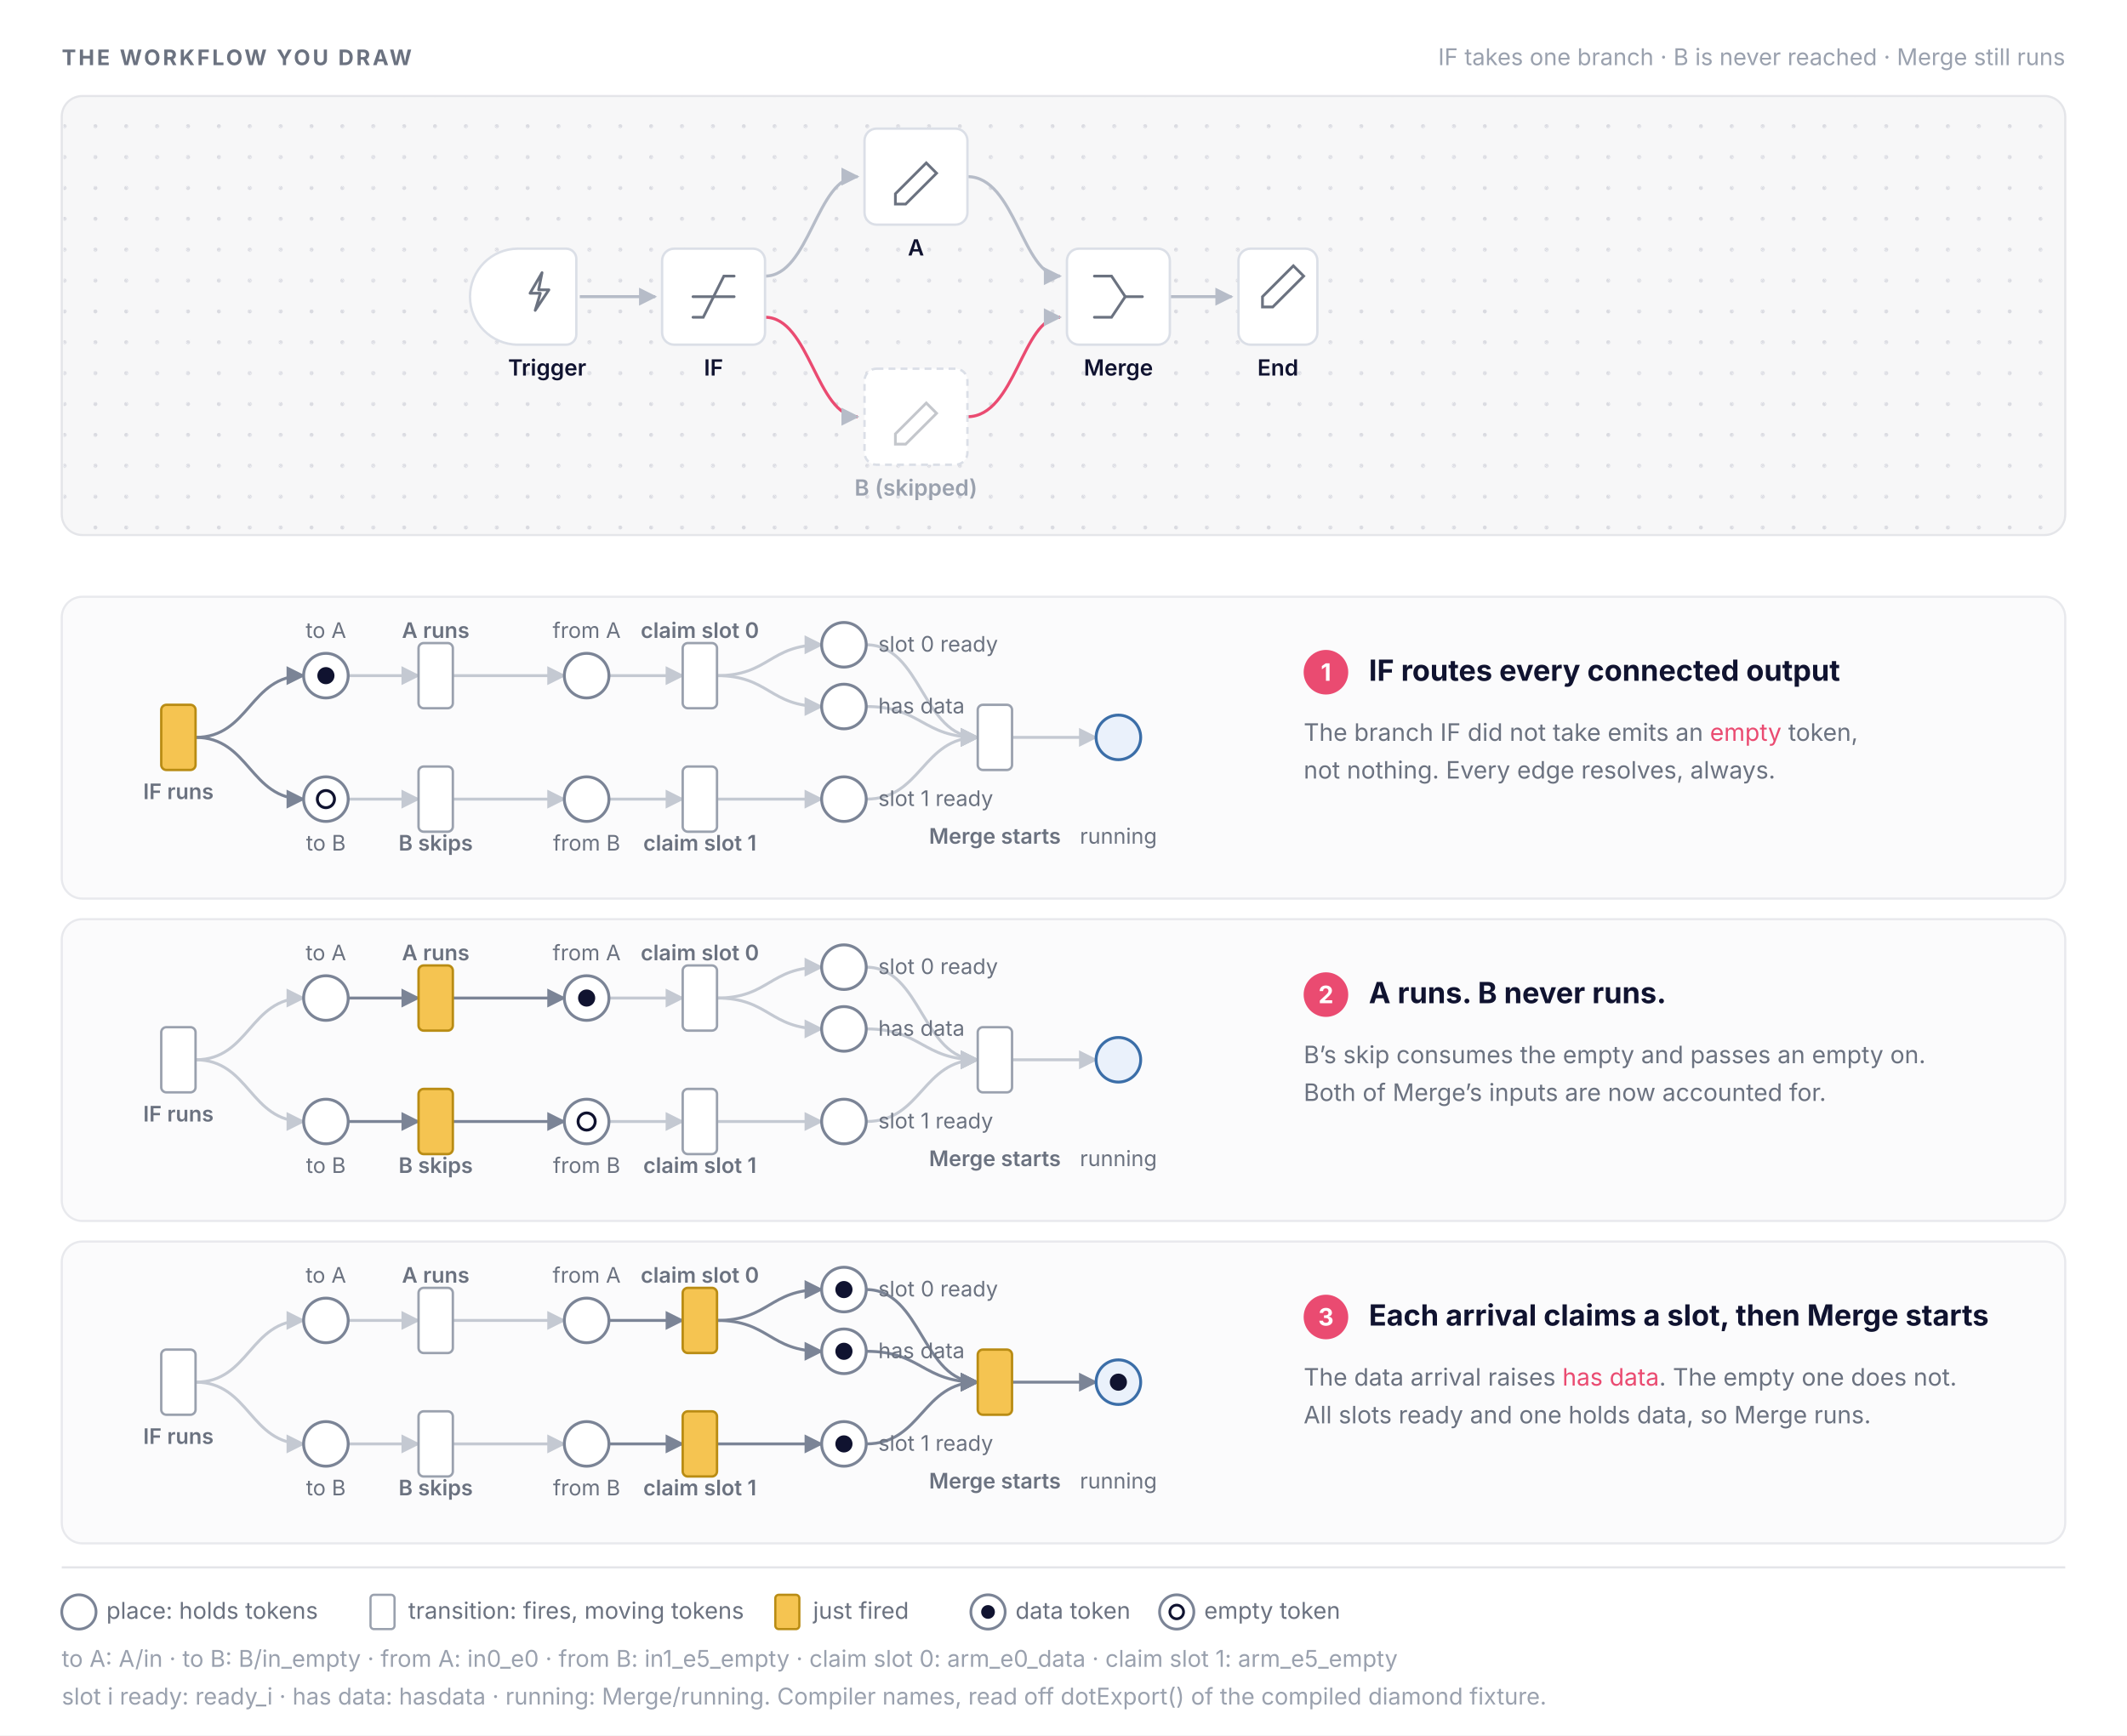
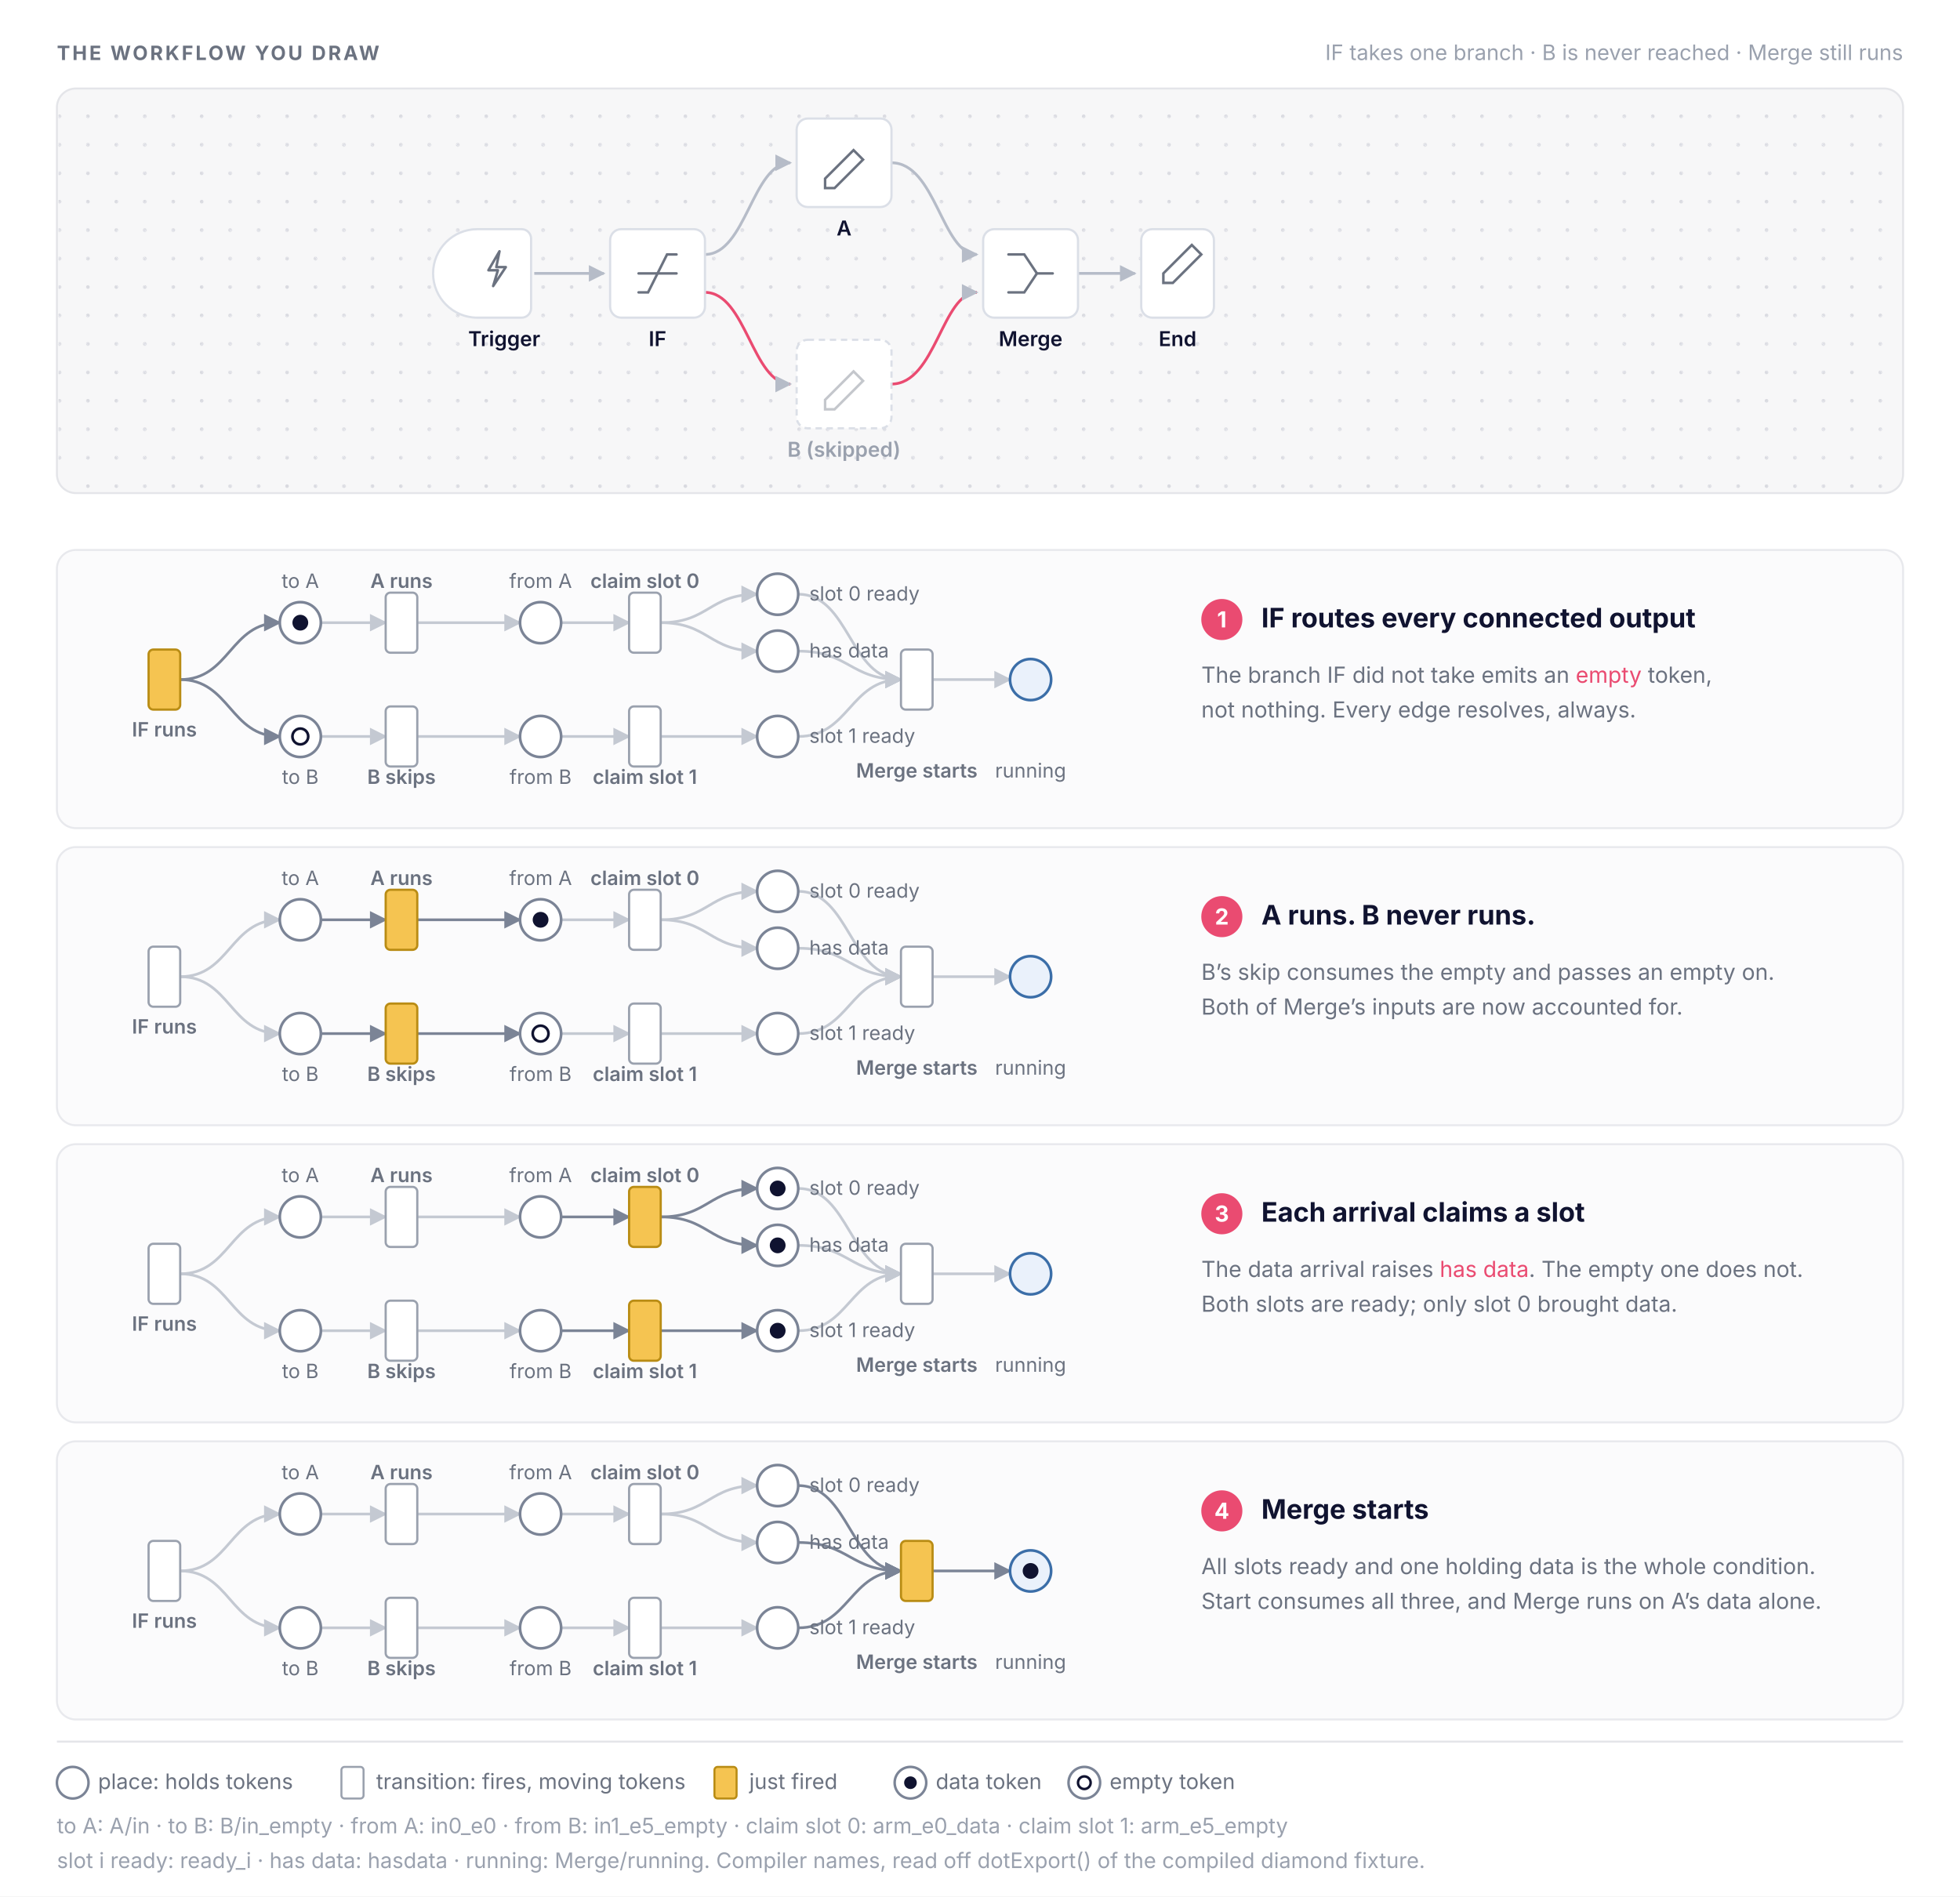
- <svg xmlns="http://www.w3.org/2000/svg" viewBox="0 0 1240 1012" width="1240" height="1012" role="img" aria-label="An n8n workflow that splits at IF and rejoins at Merge, then three frames of the compiled net running. IF routes data to A and an empty token to B. A runs and B skips, but the skip still delivers an empty to Merge. Both of Merge's input slots are claimed and one carries data, so Merge starts without any stuck-join fallback.">
+ <svg xmlns="http://www.w3.org/2000/svg" viewBox="0 0 1240 1200" width="1240" height="1200" role="img" aria-label="An n8n workflow that splits at IF and rejoins at Merge, then three frames of the compiled net running. IF routes data to A and an empty token to B. A runs and B skips, but the skip still delivers an empty to Merge. Both of Merge's input slots are claimed and one carries data, so Merge starts without any stuck-join fallback.">
  <style>
    .bg { fill:#ffffff; } .canvas { fill:#f7f7f8; stroke:#e4e5e9; } .dot { fill:#d9dae0; }
    .frame { fill:#fbfbfc; stroke:#e8e9ed; }
    .card { fill:#ffffff; stroke:#dbdfe7; } .glyph { stroke:#6b7280; fill:none; }
    .wire { stroke:#b6bcc8; fill:none; } .wireLit { stroke:#ea4b71; fill:none; }
    .ink { fill:#101330; } .muted { fill:#6b7280; } .faint { fill:#9aa1ae; } .accent { fill:#ea4b71; }
    .place { fill:#ffffff; stroke:#7b8496; } .term { fill:#eaf1fb; stroke:#3b6ea8; }
    .bar { fill:#ffffff; stroke:#9aa1ae; } .barLit { fill:#f5c451; stroke:#b98c14; }
    .tok { fill:#101330; } .tokE { fill:none; stroke:#101330; }
    .arc { stroke:#c4c9d2; fill:none; } .arcLit { stroke:#7b8496; fill:none; }
    .ahF { fill:#c4c9d2; } .ahLF { fill:#7b8496; } .awF { fill:#b6bcc8; }
    .panelln { stroke:#e4e5e9; } .badge { fill:#ea4b71; } .onacc { fill:#ffffff; }
    text { font-family: Inter, -apple-system, BlinkMacSystemFont, "Segoe UI", Roboto, "Helvetica Neue", Arial, sans-serif; }
    .eyebrow { font-size:12.5px; font-weight:700; letter-spacing:1.4px; }
    .nodelbl { font-size:13px; font-weight:600; }
    .plbl { font-size:12.5px; } .tlbl { font-size:12.5px; font-weight:600; }
    .fhead { font-size:17px; font-weight:650; } .fbody { font-size:14px; } .note { font-size:13.5px; }
  </style>
  <defs>
    <marker id="ah" viewBox="0 0 10 10" refX="9" refY="5" markerWidth="6.5" markerHeight="6.5" orient="auto-start-reverse">
      <path class="ahF" d="M0 0 L10 5 L0 10 z" />
    </marker>
    <marker id="ahL" viewBox="0 0 10 10" refX="9" refY="5" markerWidth="6.5" markerHeight="6.5" orient="auto-start-reverse">
      <path class="ahLF" d="M0 0 L10 5 L0 10 z" />
    </marker>
    <marker id="aw" viewBox="0 0 10 10" refX="9" refY="5" markerWidth="6" markerHeight="6" orient="auto-start-reverse">
      <path class="awF" d="M0 0 L10 5 L0 10 z" />
    </marker>
    <pattern id="grid" width="18" height="18" patternUnits="userSpaceOnUse">
      <circle class="dot" cx="1.6" cy="1.6" r="1.15" />
    </pattern>
  </defs>
-   <rect class="bg" x="0" y="0" width="1240" height="1012" />
+   <rect class="bg" x="0" y="0" width="1240" height="1200" />
  <text class="muted eyebrow" x="36" y="38">THE WORKFLOW YOU DRAW</text>
  <text class="faint note" x="1204" y="38" text-anchor="end">IF takes one branch · B is never reached · Merge still runs</text>
  <rect class="canvas" x="36" y="56" width="1168" height="256" rx="12" stroke-width="1.25" />
  <rect x="37" y="57" width="1166" height="254" rx="11" fill="url(#grid)" />
  <g class="wire" stroke-width="1.75" marker-end="url(#aw)">
    <path d="M338 173 C360 173 362 173 382 173" />
    <path d="M446 161 C472 161 476 103 500 103" />
    <path d="M564 103 C592 103 596 161 618 161" />
    <path d="M682 173 C700 173 700 173 718 173" />
  </g>
  <g class="wireLit" stroke-width="1.75" marker-end="url(#aw)">
    <path d="M446 185 C472 185 476 243 500 243" />
    <path d="M564 243 C592 243 596 185 618 185" />
  </g>
  <path class="card" stroke-width="1.4" d="M302 145 h28 a6 6 0 0 1 6 6 v44 a6 6 0 0 1 -6 6 h-28 a28 28 0 0 1 0 -56 z" />
  <g class="glyph" stroke-width="1.6" stroke-linejoin="round" stroke-linecap="round">
    <path d="M316 159 l-7 12 h6 l-3 10 l8 -12 h-6 z" />
  </g>
  <text class="ink nodelbl" x="319" y="219" text-anchor="middle">Trigger</text>
  <rect class="card" x="386" y="145" width="60" height="56" rx="7" stroke-width="1.4" />
  <g class="glyph" stroke-width="1.6" stroke-linecap="round">
    <path d="M404 185 h6 l12 -24 h6" />
    <path d="M404 173 h24" />
  </g>
  <text class="ink nodelbl" x="416" y="219" text-anchor="middle">IF</text>
  <rect class="card" x="504" y="75" width="60" height="56" rx="7" stroke-width="1.4" />
  <g class="glyph" stroke-width="1.6" stroke-linecap="round">
    <path d="M522 113 l18 -18 l6 6 l-18 18 h-6 z" />
  </g>
  <text class="ink nodelbl" x="534" y="149" text-anchor="middle">A</text>
  <rect class="card" x="504" y="215" width="60" height="56" rx="7" stroke-width="1.4" stroke-dasharray="4 3" />
  <g class="glyph" stroke-width="1.6" stroke-linecap="round" opacity="0.4">
    <path d="M522 253 l18 -18 l6 6 l-18 18 h-6 z" />
  </g>
  <text class="faint nodelbl" x="534" y="289" text-anchor="middle">B (skipped)</text>
  <rect class="card" x="622" y="145" width="60" height="56" rx="7" stroke-width="1.4" />
  <g class="glyph" stroke-width="1.6" stroke-linecap="round">
    <path d="M638 161 h10 l8 12 h10" />
    <path d="M638 185 h10 l8 -12" />
  </g>
  <text class="ink nodelbl" x="652" y="219" text-anchor="middle">Merge</text>
  <rect class="card" x="722" y="145" width="46" height="56" rx="7" stroke-width="1.4" />
  <g class="glyph" stroke-width="1.6" stroke-linecap="round">
    <path d="M736 173 l18 -18 l6 6 l-18 18 h-6 z" />
  </g>
  <text class="ink nodelbl" x="745" y="219" text-anchor="middle">End</text>
  <rect class="frame" x="36" y="348" width="1168" height="176" rx="12" stroke-width="1.25" />
  <circle class="badge" cx="773" cy="392" r="13" />
  <text class="onacc" x="773" y="397" text-anchor="middle" font-size="14" font-weight="700">1</text>
  <text class="ink fhead" x="798" y="397">IF routes every connected output</text>
  <text class="muted fbody" x="760" y="432">The branch IF did not take emits an <tspan class="accent">empty</tspan> token,</text>
  <text class="muted fbody" x="760" y="454">not nothing. Every edge resolves, always.</text>
  <path class="arcLit" stroke-width="1.7" marker-end="url(#ahL)" d="M114 430 C145.5 430 145.5 394 177 394" />
  <path class="arcLit" stroke-width="1.7" marker-end="url(#ahL)" d="M114 430 C145.5 430 145.5 466 177 466" />
  <path class="arc" stroke-width="1.7" marker-end="url(#ah)" d="M203 394 L244 394" />
  <path class="arc" stroke-width="1.7" marker-end="url(#ah)" d="M264 394 L329 394" />
  <path class="arc" stroke-width="1.7" marker-end="url(#ah)" d="M203 466 L244 466" />
  <path class="arc" stroke-width="1.7" marker-end="url(#ah)" d="M264 466 L329 466" />
  <path class="arc" stroke-width="1.7" marker-end="url(#ah)" d="M355 394 L398 394" />
  <path class="arc" stroke-width="1.7" marker-end="url(#ah)" d="M355 466 L398 466" />
  <path class="arc" stroke-width="1.7" marker-end="url(#ah)" d="M418 394 C448.5 394 448.5 376 479 376" />
  <path class="arc" stroke-width="1.7" marker-end="url(#ah)" d="M418 394 C448.5 394 448.5 412 479 412" />
  <path class="arc" stroke-width="1.7" marker-end="url(#ah)" d="M418 466 L479 466" />
  <path class="arc" stroke-width="1.7" marker-end="url(#ah)" d="M505 376 C537.5 376 537.5 430 570 430" />
  <path class="arc" stroke-width="1.7" marker-end="url(#ah)" d="M505 412 C537.5 412 537.5 430 570 430" />
  <path class="arc" stroke-width="1.7" marker-end="url(#ah)" d="M505 466 C537.5 466 537.5 430 570 430" />
  <path class="arc" stroke-width="1.7" marker-end="url(#ah)" d="M590 430 L639 430" />
  <rect class="barLit" x="94" y="411" width="20" height="38" rx="3" stroke-width="1.4" />
  <circle class="place" cx="190" cy="394" r="13" stroke-width="1.7" />
  <circle class="tok" cx="190" cy="394" r="5" />
  <rect class="bar" x="244" y="375" width="20" height="38" rx="3" stroke-width="1.4" />
  <circle class="place" cx="342" cy="394" r="13" stroke-width="1.7" />
  <rect class="bar" x="398" y="375" width="20" height="38" rx="3" stroke-width="1.4" />
  <circle class="place" cx="190" cy="466" r="13" stroke-width="1.7" />
  <circle class="tokE" cx="190" cy="466" r="5" stroke-width="1.7" />
  <rect class="bar" x="244" y="447" width="20" height="38" rx="3" stroke-width="1.4" />
  <circle class="place" cx="342" cy="466" r="13" stroke-width="1.7" />
  <rect class="bar" x="398" y="447" width="20" height="38" rx="3" stroke-width="1.4" />
  <circle class="place" cx="492" cy="376" r="13" stroke-width="1.7" />
  <circle class="place" cx="492" cy="412" r="13" stroke-width="1.7" />
  <circle class="place" cx="492" cy="466" r="13" stroke-width="1.7" />
  <rect class="bar" x="570" y="411" width="20" height="38" rx="3" stroke-width="1.4" />
  <circle class="term" cx="652" cy="430" r="13" stroke-width="1.7" />
  <text class="muted tlbl" x="104" y="466" text-anchor="middle">IF runs</text>
  <text class="muted plbl" x="190" y="372" text-anchor="middle">to A</text>
  <text class="muted tlbl" x="254" y="372" text-anchor="middle">A runs</text>
  <text class="muted plbl" x="342" y="372" text-anchor="middle">from A</text>
  <text class="muted tlbl" x="408" y="372" text-anchor="middle">claim slot 0</text>
  <text class="muted plbl" x="190" y="496" text-anchor="middle">to B</text>
  <text class="muted tlbl" x="254" y="496" text-anchor="middle">B skips</text>
  <text class="muted plbl" x="342" y="496" text-anchor="middle">from B</text>
  <text class="muted tlbl" x="408" y="496" text-anchor="middle">claim slot 1</text>
  <text class="muted plbl" x="512" y="380" text-anchor="start">slot 0 ready</text>
  <text class="muted plbl" x="512" y="416" text-anchor="start">has data</text>
  <text class="muted plbl" x="512" y="470" text-anchor="start">slot 1 ready</text>
  <text class="muted tlbl" x="580" y="492" text-anchor="middle">Merge starts</text>
  <text class="muted plbl" x="652" y="492" text-anchor="middle">running</text>
  <rect class="frame" x="36" y="536" width="1168" height="176" rx="12" stroke-width="1.25" />
  <circle class="badge" cx="773" cy="580" r="13" />
  <text class="onacc" x="773" y="585" text-anchor="middle" font-size="14" font-weight="700">2</text>
  <text class="ink fhead" x="798" y="585">A runs. B never runs.</text>
  <text class="muted fbody" x="760" y="620">B’s skip consumes the empty and passes an empty on.</text>
  <text class="muted fbody" x="760" y="642">Both of Merge’s inputs are now accounted for.</text>
  <path class="arc" stroke-width="1.7" marker-end="url(#ah)" d="M114 618 C145.5 618 145.5 582 177 582" />
  <path class="arc" stroke-width="1.7" marker-end="url(#ah)" d="M114 618 C145.5 618 145.5 654 177 654" />
  <path class="arcLit" stroke-width="1.7" marker-end="url(#ahL)" d="M203 582 L244 582" />
  <path class="arcLit" stroke-width="1.7" marker-end="url(#ahL)" d="M264 582 L329 582" />
  <path class="arcLit" stroke-width="1.7" marker-end="url(#ahL)" d="M203 654 L244 654" />
  <path class="arcLit" stroke-width="1.7" marker-end="url(#ahL)" d="M264 654 L329 654" />
  <path class="arc" stroke-width="1.7" marker-end="url(#ah)" d="M355 582 L398 582" />
  <path class="arc" stroke-width="1.7" marker-end="url(#ah)" d="M355 654 L398 654" />
  <path class="arc" stroke-width="1.7" marker-end="url(#ah)" d="M418 582 C448.5 582 448.5 564 479 564" />
  <path class="arc" stroke-width="1.7" marker-end="url(#ah)" d="M418 582 C448.5 582 448.5 600 479 600" />
  <path class="arc" stroke-width="1.7" marker-end="url(#ah)" d="M418 654 L479 654" />
  <path class="arc" stroke-width="1.7" marker-end="url(#ah)" d="M505 564 C537.5 564 537.5 618 570 618" />
  <path class="arc" stroke-width="1.7" marker-end="url(#ah)" d="M505 600 C537.5 600 537.5 618 570 618" />
  <path class="arc" stroke-width="1.7" marker-end="url(#ah)" d="M505 654 C537.5 654 537.5 618 570 618" />
  <path class="arc" stroke-width="1.7" marker-end="url(#ah)" d="M590 618 L639 618" />
  <rect class="bar" x="94" y="599" width="20" height="38" rx="3" stroke-width="1.4" />
  <circle class="place" cx="190" cy="582" r="13" stroke-width="1.7" />
  <rect class="barLit" x="244" y="563" width="20" height="38" rx="3" stroke-width="1.4" />
  <circle class="place" cx="342" cy="582" r="13" stroke-width="1.7" />
  <circle class="tok" cx="342" cy="582" r="5" />
  <rect class="bar" x="398" y="563" width="20" height="38" rx="3" stroke-width="1.4" />
  <circle class="place" cx="190" cy="654" r="13" stroke-width="1.7" />
  <rect class="barLit" x="244" y="635" width="20" height="38" rx="3" stroke-width="1.4" />
  <circle class="place" cx="342" cy="654" r="13" stroke-width="1.7" />
  <circle class="tokE" cx="342" cy="654" r="5" stroke-width="1.7" />
  <rect class="bar" x="398" y="635" width="20" height="38" rx="3" stroke-width="1.4" />
  <circle class="place" cx="492" cy="564" r="13" stroke-width="1.7" />
  <circle class="place" cx="492" cy="600" r="13" stroke-width="1.7" />
  <circle class="place" cx="492" cy="654" r="13" stroke-width="1.7" />
  <rect class="bar" x="570" y="599" width="20" height="38" rx="3" stroke-width="1.4" />
  <circle class="term" cx="652" cy="618" r="13" stroke-width="1.7" />
  <text class="muted tlbl" x="104" y="654" text-anchor="middle">IF runs</text>
  <text class="muted plbl" x="190" y="560" text-anchor="middle">to A</text>
  <text class="muted tlbl" x="254" y="560" text-anchor="middle">A runs</text>
  <text class="muted plbl" x="342" y="560" text-anchor="middle">from A</text>
  <text class="muted tlbl" x="408" y="560" text-anchor="middle">claim slot 0</text>
  <text class="muted plbl" x="190" y="684" text-anchor="middle">to B</text>
  <text class="muted tlbl" x="254" y="684" text-anchor="middle">B skips</text>
  <text class="muted plbl" x="342" y="684" text-anchor="middle">from B</text>
  <text class="muted tlbl" x="408" y="684" text-anchor="middle">claim slot 1</text>
  <text class="muted plbl" x="512" y="568" text-anchor="start">slot 0 ready</text>
  <text class="muted plbl" x="512" y="604" text-anchor="start">has data</text>
  <text class="muted plbl" x="512" y="658" text-anchor="start">slot 1 ready</text>
  <text class="muted tlbl" x="580" y="680" text-anchor="middle">Merge starts</text>
  <text class="muted plbl" x="652" y="680" text-anchor="middle">running</text>
  <rect class="frame" x="36" y="724" width="1168" height="176" rx="12" stroke-width="1.25" />
  <circle class="badge" cx="773" cy="768" r="13" />
  <text class="onacc" x="773" y="773" text-anchor="middle" font-size="14" font-weight="700">3</text>
-   <text class="ink fhead" x="798" y="773">Each arrival claims a slot, then Merge starts</text>
+   <text class="ink fhead" x="798" y="773">Each arrival claims a slot</text>
  <text class="muted fbody" x="760" y="808">The data arrival raises <tspan class="accent">has data</tspan>. The empty one does not.</text>
-   <text class="muted fbody" x="760" y="830">All slots ready and one holds data, so Merge runs.</text>
+   <text class="muted fbody" x="760" y="830">Both slots are ready; only slot 0 brought data.</text>
  <path class="arc" stroke-width="1.7" marker-end="url(#ah)" d="M114 806 C145.5 806 145.5 770 177 770" />
  <path class="arc" stroke-width="1.7" marker-end="url(#ah)" d="M114 806 C145.5 806 145.5 842 177 842" />
  <path class="arc" stroke-width="1.7" marker-end="url(#ah)" d="M203 770 L244 770" />
  <path class="arc" stroke-width="1.7" marker-end="url(#ah)" d="M264 770 L329 770" />
  <path class="arc" stroke-width="1.7" marker-end="url(#ah)" d="M203 842 L244 842" />
  <path class="arc" stroke-width="1.7" marker-end="url(#ah)" d="M264 842 L329 842" />
  <path class="arcLit" stroke-width="1.7" marker-end="url(#ahL)" d="M355 770 L398 770" />
  <path class="arcLit" stroke-width="1.7" marker-end="url(#ahL)" d="M355 842 L398 842" />
  <path class="arcLit" stroke-width="1.7" marker-end="url(#ahL)" d="M418 770 C448.5 770 448.5 752 479 752" />
  <path class="arcLit" stroke-width="1.7" marker-end="url(#ahL)" d="M418 770 C448.5 770 448.5 788 479 788" />
  <path class="arcLit" stroke-width="1.7" marker-end="url(#ahL)" d="M418 842 L479 842" />
-   <path class="arcLit" stroke-width="1.7" marker-end="url(#ahL)" d="M505 752 C537.5 752 537.5 806 570 806" />
-   <path class="arcLit" stroke-width="1.7" marker-end="url(#ahL)" d="M505 788 C537.5 788 537.5 806 570 806" />
-   <path class="arcLit" stroke-width="1.7" marker-end="url(#ahL)" d="M505 842 C537.5 842 537.5 806 570 806" />
-   <path class="arcLit" stroke-width="1.7" marker-end="url(#ahL)" d="M590 806 L639 806" />
+   <path class="arc" stroke-width="1.7" marker-end="url(#ah)" d="M505 752 C537.5 752 537.5 806 570 806" />
+   <path class="arc" stroke-width="1.7" marker-end="url(#ah)" d="M505 788 C537.5 788 537.5 806 570 806" />
+   <path class="arc" stroke-width="1.7" marker-end="url(#ah)" d="M505 842 C537.5 842 537.5 806 570 806" />
+   <path class="arc" stroke-width="1.7" marker-end="url(#ah)" d="M590 806 L639 806" />
  <rect class="bar" x="94" y="787" width="20" height="38" rx="3" stroke-width="1.4" />
  <circle class="place" cx="190" cy="770" r="13" stroke-width="1.7" />
  <rect class="bar" x="244" y="751" width="20" height="38" rx="3" stroke-width="1.4" />
  <circle class="place" cx="342" cy="770" r="13" stroke-width="1.7" />
  <rect class="barLit" x="398" y="751" width="20" height="38" rx="3" stroke-width="1.4" />
  <circle class="place" cx="190" cy="842" r="13" stroke-width="1.7" />
  <rect class="bar" x="244" y="823" width="20" height="38" rx="3" stroke-width="1.4" />
  <circle class="place" cx="342" cy="842" r="13" stroke-width="1.7" />
  <rect class="barLit" x="398" y="823" width="20" height="38" rx="3" stroke-width="1.4" />
  <circle class="place" cx="492" cy="752" r="13" stroke-width="1.7" />
  <circle class="tok" cx="492" cy="752" r="5" />
  <circle class="place" cx="492" cy="788" r="13" stroke-width="1.7" />
  <circle class="tok" cx="492" cy="788" r="5" />
  <circle class="place" cx="492" cy="842" r="13" stroke-width="1.7" />
  <circle class="tok" cx="492" cy="842" r="5" />
-   <rect class="barLit" x="570" y="787" width="20" height="38" rx="3" stroke-width="1.4" />
+   <rect class="bar" x="570" y="787" width="20" height="38" rx="3" stroke-width="1.4" />
  <circle class="term" cx="652" cy="806" r="13" stroke-width="1.7" />
-   <circle class="tok" cx="652" cy="806" r="5" />
  <text class="muted tlbl" x="104" y="842" text-anchor="middle">IF runs</text>
  <text class="muted plbl" x="190" y="748" text-anchor="middle">to A</text>
  <text class="muted tlbl" x="254" y="748" text-anchor="middle">A runs</text>
  <text class="muted plbl" x="342" y="748" text-anchor="middle">from A</text>
  <text class="muted tlbl" x="408" y="748" text-anchor="middle">claim slot 0</text>
  <text class="muted plbl" x="190" y="872" text-anchor="middle">to B</text>
  <text class="muted tlbl" x="254" y="872" text-anchor="middle">B skips</text>
  <text class="muted plbl" x="342" y="872" text-anchor="middle">from B</text>
  <text class="muted tlbl" x="408" y="872" text-anchor="middle">claim slot 1</text>
  <text class="muted plbl" x="512" y="756" text-anchor="start">slot 0 ready</text>
  <text class="muted plbl" x="512" y="792" text-anchor="start">has data</text>
  <text class="muted plbl" x="512" y="846" text-anchor="start">slot 1 ready</text>
  <text class="muted tlbl" x="580" y="868" text-anchor="middle">Merge starts</text>
  <text class="muted plbl" x="652" y="868" text-anchor="middle">running</text>
-   <line class="panelln" stroke-width="1.25" x1="36" y1="914" x2="1204" y2="914" />
-   <circle class="place" cx="46" cy="940" r="10" stroke-width="1.6" />
-   <text class="muted note" x="62" y="944">place: holds tokens</text>
-   <rect class="bar" x="216" y="930" width="14" height="20" rx="2" stroke-width="1.3" />
-   <text class="muted note" x="238" y="944">transition: fires, moving tokens</text>
-   <rect class="barLit" x="452" y="930" width="14" height="20" rx="2" stroke-width="1.3" />
-   <text class="muted note" x="474" y="944">just fired</text>
-   <circle class="place" cx="576" cy="940" r="10" stroke-width="1.6" />
-   <circle class="tok" cx="576" cy="940" r="4" />
-   <text class="muted note" x="592" y="944">data token</text>
-   <circle class="place" cx="686" cy="940" r="10" stroke-width="1.6" />
-   <circle class="tokE" cx="686" cy="940" r="4" stroke-width="1.6" />
-   <text class="muted note" x="702" y="944">empty token</text>
-   <text class="faint note" x="36" y="972">to A: A/in · to B: B/in_empty · from A: in0_e0 · from B: in1_e5_empty · claim slot 0: arm_e0_data · claim slot 1: arm_e5_empty</text>
-   <text class="faint note" x="36" y="994">slot i ready: ready_i · has data: hasdata · running: Merge/running. Compiler names, read off dotExport() of the compiled diamond fixture.</text>
+   <rect class="frame" x="36" y="912" width="1168" height="176" rx="12" stroke-width="1.25" />
+   <circle class="badge" cx="773" cy="956" r="13" />
+   <text class="onacc" x="773" y="961" text-anchor="middle" font-size="14" font-weight="700">4</text>
+   <text class="ink fhead" x="798" y="961">Merge starts</text>
+   <text class="muted fbody" x="760" y="996">All slots ready and one holding data is the whole condition.</text>
+   <text class="muted fbody" x="760" y="1018">Start consumes all three, and Merge runs on A’s data alone.</text>
+   <path class="arc" stroke-width="1.7" marker-end="url(#ah)" d="M114 994 C145.5 994 145.5 958 177 958" />
+   <path class="arc" stroke-width="1.7" marker-end="url(#ah)" d="M114 994 C145.5 994 145.5 1030 177 1030" />
+   <path class="arc" stroke-width="1.7" marker-end="url(#ah)" d="M203 958 L244 958" />
+   <path class="arc" stroke-width="1.7" marker-end="url(#ah)" d="M264 958 L329 958" />
+   <path class="arc" stroke-width="1.7" marker-end="url(#ah)" d="M203 1030 L244 1030" />
+   <path class="arc" stroke-width="1.7" marker-end="url(#ah)" d="M264 1030 L329 1030" />
+   <path class="arc" stroke-width="1.7" marker-end="url(#ah)" d="M355 958 L398 958" />
+   <path class="arc" stroke-width="1.7" marker-end="url(#ah)" d="M355 1030 L398 1030" />
+   <path class="arc" stroke-width="1.7" marker-end="url(#ah)" d="M418 958 C448.5 958 448.5 940 479 940" />
+   <path class="arc" stroke-width="1.7" marker-end="url(#ah)" d="M418 958 C448.5 958 448.5 976 479 976" />
+   <path class="arc" stroke-width="1.7" marker-end="url(#ah)" d="M418 1030 L479 1030" />
+   <path class="arcLit" stroke-width="1.7" marker-end="url(#ahL)" d="M505 940 C537.5 940 537.5 994 570 994" />
+   <path class="arcLit" stroke-width="1.7" marker-end="url(#ahL)" d="M505 976 C537.5 976 537.5 994 570 994" />
+   <path class="arcLit" stroke-width="1.7" marker-end="url(#ahL)" d="M505 1030 C537.5 1030 537.5 994 570 994" />
+   <path class="arcLit" stroke-width="1.7" marker-end="url(#ahL)" d="M590 994 L639 994" />
+   <rect class="bar" x="94" y="975" width="20" height="38" rx="3" stroke-width="1.4" />
+   <circle class="place" cx="190" cy="958" r="13" stroke-width="1.7" />
+   <rect class="bar" x="244" y="939" width="20" height="38" rx="3" stroke-width="1.4" />
+   <circle class="place" cx="342" cy="958" r="13" stroke-width="1.7" />
+   <rect class="bar" x="398" y="939" width="20" height="38" rx="3" stroke-width="1.4" />
+   <circle class="place" cx="190" cy="1030" r="13" stroke-width="1.7" />
+   <rect class="bar" x="244" y="1011" width="20" height="38" rx="3" stroke-width="1.4" />
+   <circle class="place" cx="342" cy="1030" r="13" stroke-width="1.7" />
+   <rect class="bar" x="398" y="1011" width="20" height="38" rx="3" stroke-width="1.4" />
+   <circle class="place" cx="492" cy="940" r="13" stroke-width="1.7" />
+   <circle class="place" cx="492" cy="976" r="13" stroke-width="1.7" />
+   <circle class="place" cx="492" cy="1030" r="13" stroke-width="1.7" />
+   <rect class="barLit" x="570" y="975" width="20" height="38" rx="3" stroke-width="1.4" />
+   <circle class="term" cx="652" cy="994" r="13" stroke-width="1.7" />
+   <circle class="tok" cx="652" cy="994" r="5" />
+   <text class="muted tlbl" x="104" y="1030" text-anchor="middle">IF runs</text>
+   <text class="muted plbl" x="190" y="936" text-anchor="middle">to A</text>
+   <text class="muted tlbl" x="254" y="936" text-anchor="middle">A runs</text>
+   <text class="muted plbl" x="342" y="936" text-anchor="middle">from A</text>
+   <text class="muted tlbl" x="408" y="936" text-anchor="middle">claim slot 0</text>
+   <text class="muted plbl" x="190" y="1060" text-anchor="middle">to B</text>
+   <text class="muted tlbl" x="254" y="1060" text-anchor="middle">B skips</text>
+   <text class="muted plbl" x="342" y="1060" text-anchor="middle">from B</text>
+   <text class="muted tlbl" x="408" y="1060" text-anchor="middle">claim slot 1</text>
+   <text class="muted plbl" x="512" y="944" text-anchor="start">slot 0 ready</text>
+   <text class="muted plbl" x="512" y="980" text-anchor="start">has data</text>
+   <text class="muted plbl" x="512" y="1034" text-anchor="start">slot 1 ready</text>
+   <text class="muted tlbl" x="580" y="1056" text-anchor="middle">Merge starts</text>
+   <text class="muted plbl" x="652" y="1056" text-anchor="middle">running</text>
+   <line class="panelln" stroke-width="1.25" x1="36" y1="1102" x2="1204" y2="1102" />
+   <circle class="place" cx="46" cy="1128" r="10" stroke-width="1.6" />
+   <text class="muted note" x="62" y="1132">place: holds tokens</text>
+   <rect class="bar" x="216" y="1118" width="14" height="20" rx="2" stroke-width="1.3" />
+   <text class="muted note" x="238" y="1132">transition: fires, moving tokens</text>
+   <rect class="barLit" x="452" y="1118" width="14" height="20" rx="2" stroke-width="1.3" />
+   <text class="muted note" x="474" y="1132">just fired</text>
+   <circle class="place" cx="576" cy="1128" r="10" stroke-width="1.6" />
+   <circle class="tok" cx="576" cy="1128" r="4" />
+   <text class="muted note" x="592" y="1132">data token</text>
+   <circle class="place" cx="686" cy="1128" r="10" stroke-width="1.6" />
+   <circle class="tokE" cx="686" cy="1128" r="4" stroke-width="1.6" />
+   <text class="muted note" x="702" y="1132">empty token</text>
+   <text class="faint note" x="36" y="1160">to A: A/in · to B: B/in_empty · from A: in0_e0 · from B: in1_e5_empty · claim slot 0: arm_e0_data · claim slot 1: arm_e5_empty</text>
+   <text class="faint note" x="36" y="1182">slot i ready: ready_i · has data: hasdata · running: Merge/running. Compiler names, read off dotExport() of the compiled diamond fixture.</text>
</svg>
